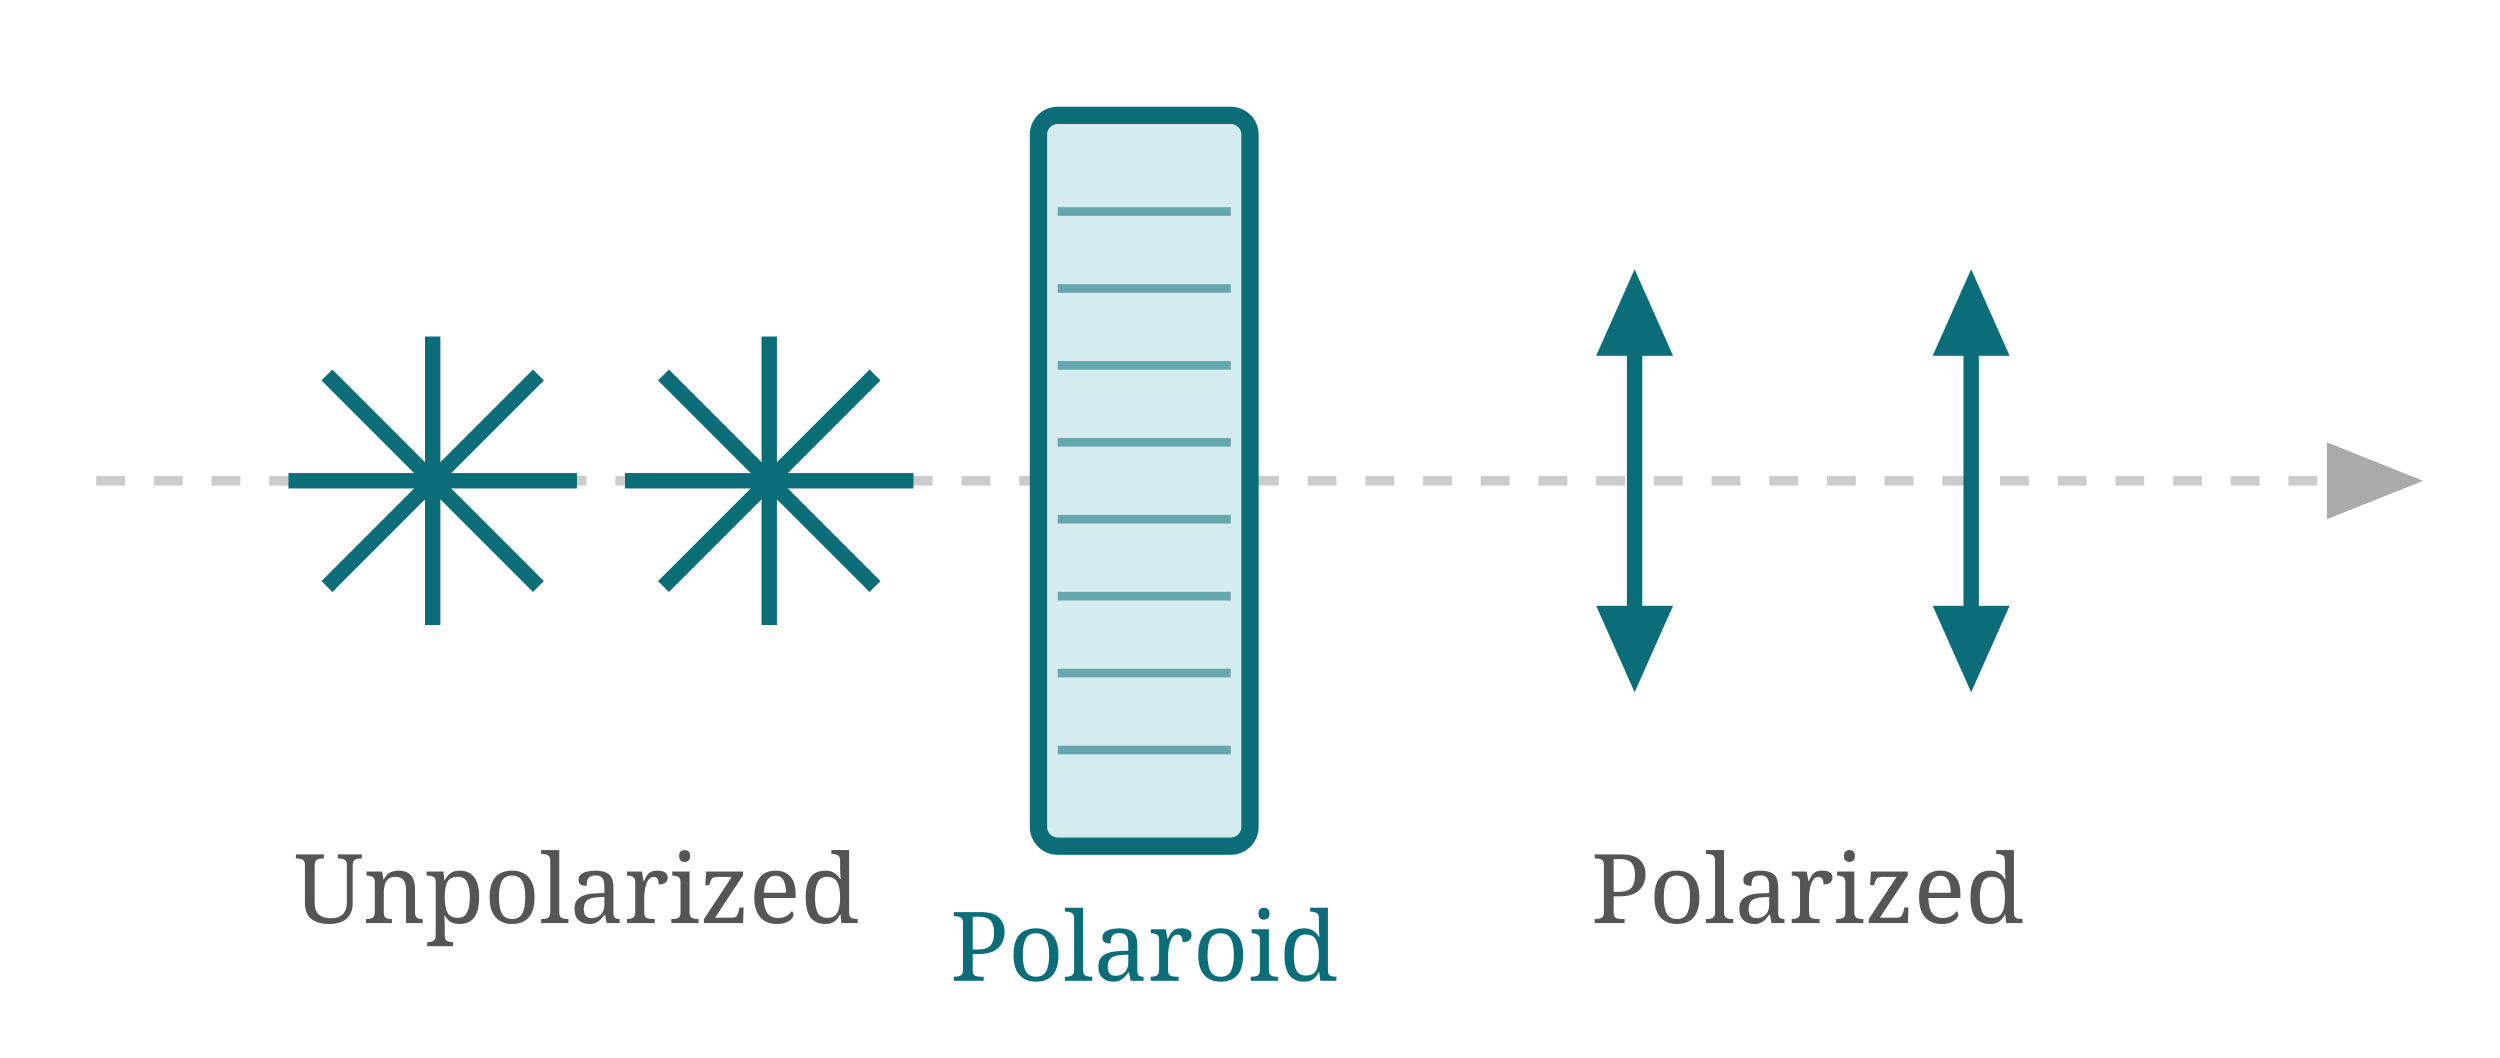
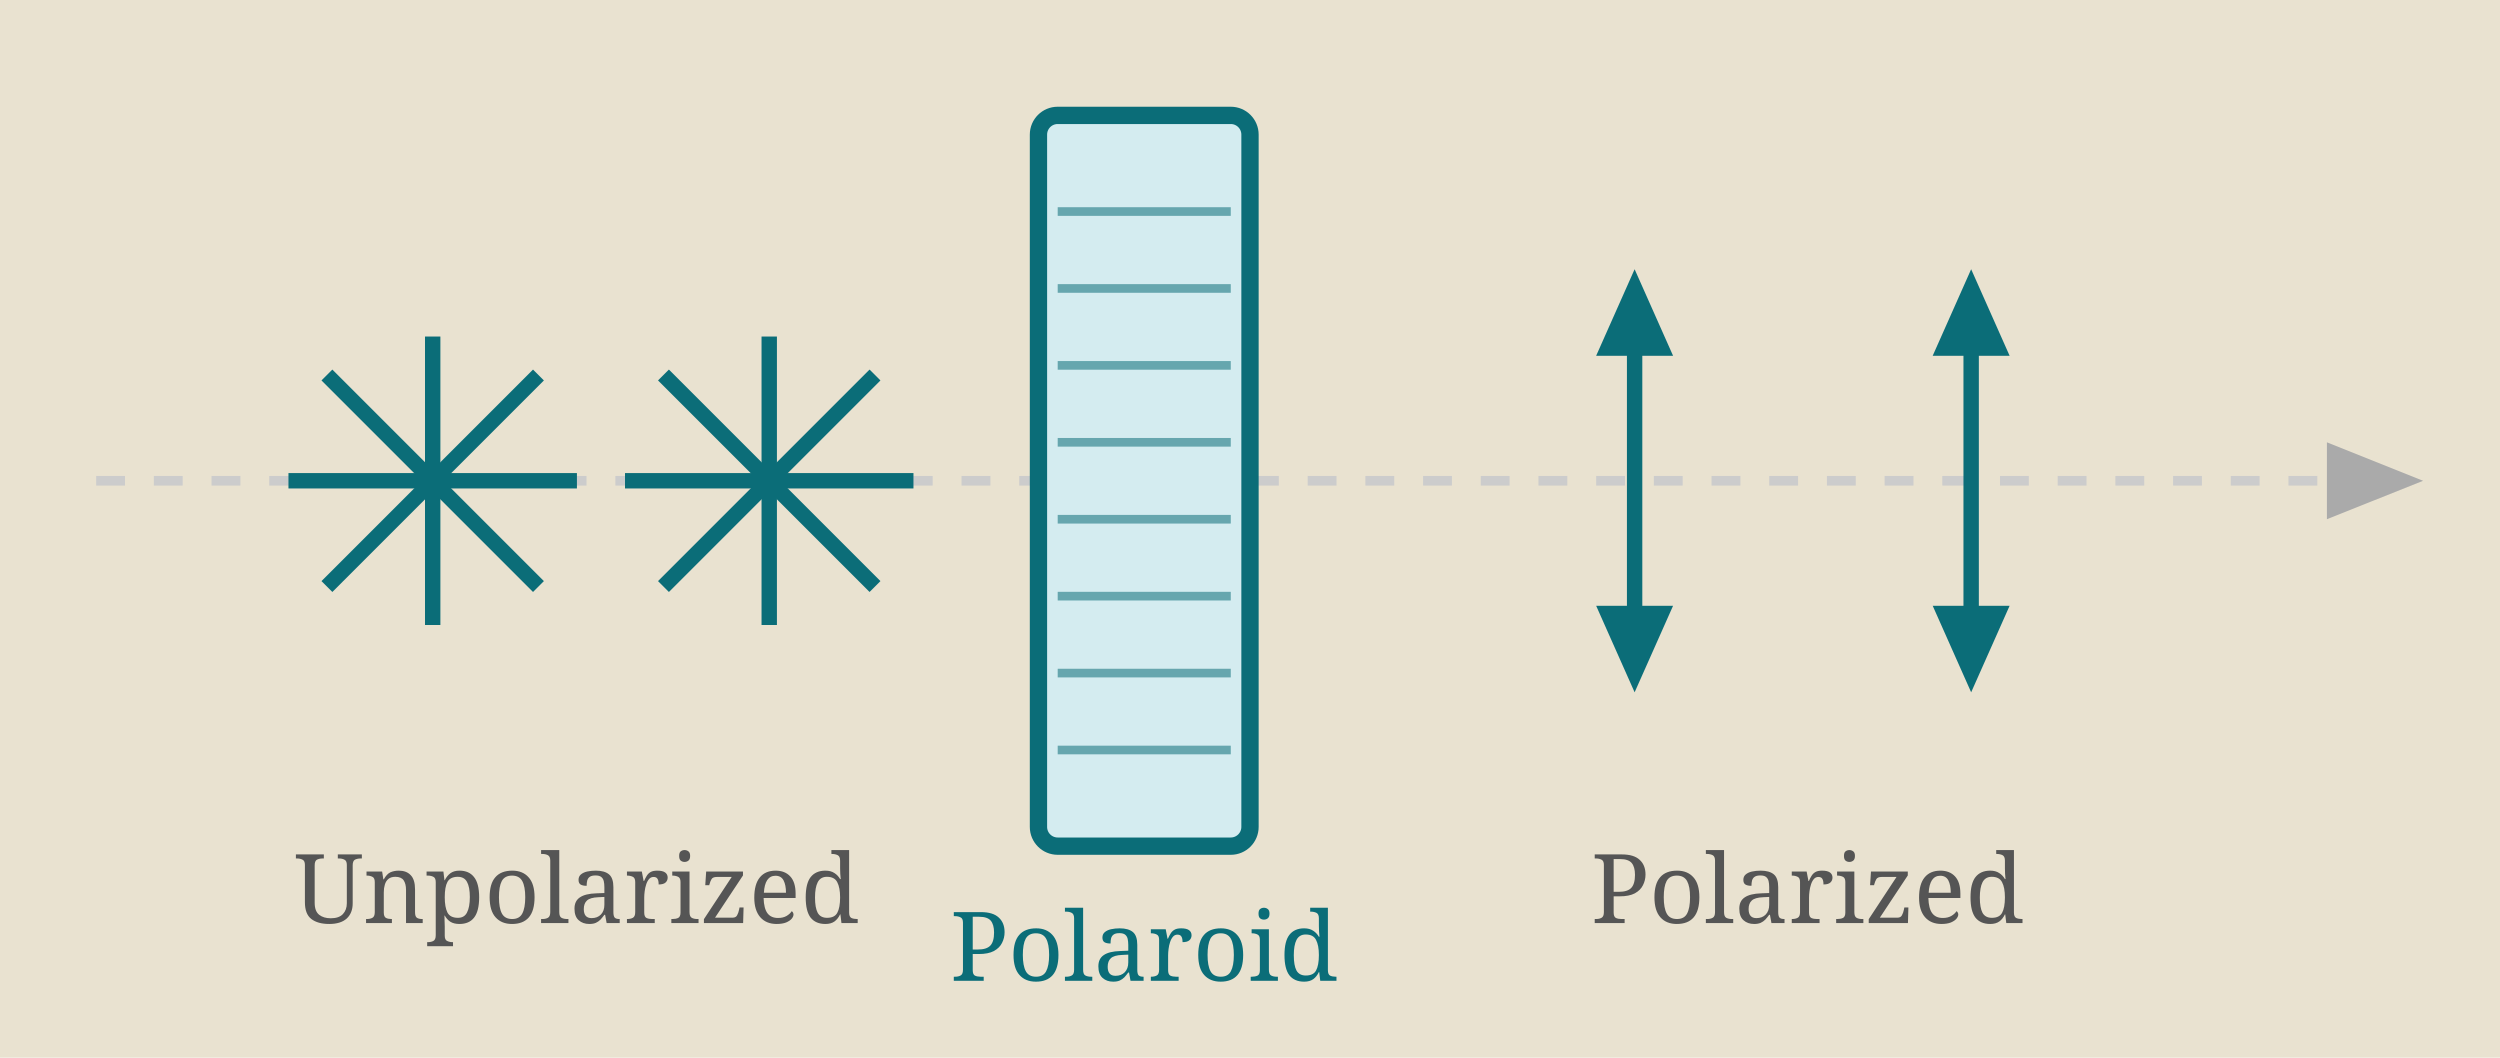
<svg xmlns="http://www.w3.org/2000/svg" viewBox="0 0 260 110" width="260" height="110">
+   <rect width="100%" height="100%" fill="#e9e2d0" />
  <line x1="10" y1="50" x2="250" y2="50" stroke="#ccc" stroke-width="1" stroke-dasharray="3,3" />
  <polygon points="242,46 252,50 242,54" fill="#aaa" />
  <line x1="30" y1="50" x2="60" y2="50" stroke="#0b6d78" stroke-width="1.6" />
  <line x1="45" y1="35" x2="45" y2="65" stroke="#0b6d78" stroke-width="1.6" />
  <line x1="34" y1="61" x2="56" y2="39" stroke="#0b6d78" stroke-width="1.6" />
  <line x1="34" y1="39" x2="56" y2="61" stroke="#0b6d78" stroke-width="1.6" />
  <line x1="65" y1="50" x2="95" y2="50" stroke="#0b6d78" stroke-width="1.6" />
  <line x1="80" y1="35" x2="80" y2="65" stroke="#0b6d78" stroke-width="1.6" />
  <line x1="69" y1="61" x2="91" y2="39" stroke="#0b6d78" stroke-width="1.6" />
  <line x1="69" y1="39" x2="91" y2="61" stroke="#0b6d78" stroke-width="1.6" />
  <rect x="108" y="12" width="22" height="76" fill="#d4ecf0" stroke="#0b6d78" stroke-width="1.8" rx="2" />
  <line x1="110" y1="22" x2="128" y2="22" stroke="#0b6d78" stroke-width="0.9" opacity="0.55" />
  <line x1="110" y1="30" x2="128" y2="30" stroke="#0b6d78" stroke-width="0.9" opacity="0.55" />
  <line x1="110" y1="38" x2="128" y2="38" stroke="#0b6d78" stroke-width="0.9" opacity="0.55" />
  <line x1="110" y1="46" x2="128" y2="46" stroke="#0b6d78" stroke-width="0.9" opacity="0.55" />
  <line x1="110" y1="54" x2="128" y2="54" stroke="#0b6d78" stroke-width="0.9" opacity="0.55" />
  <line x1="110" y1="62" x2="128" y2="62" stroke="#0b6d78" stroke-width="0.9" opacity="0.55" />
  <line x1="110" y1="70" x2="128" y2="70" stroke="#0b6d78" stroke-width="0.9" opacity="0.55" />
  <line x1="110" y1="78" x2="128" y2="78" stroke="#0b6d78" stroke-width="0.9" opacity="0.55" />
  <line x1="170" y1="35" x2="170" y2="65" stroke="#0b6d78" stroke-width="1.6" />
  <polygon points="166,37 170,28 174,37" fill="#0b6d78" />
  <polygon points="166,63 170,72 174,63" fill="#0b6d78" />
  <line x1="205" y1="35" x2="205" y2="65" stroke="#0b6d78" stroke-width="1.6" />
  <polygon points="201,37 205,28 209,37" fill="#0b6d78" />
  <polygon points="201,63 205,72 209,63" fill="#0b6d78" />
  <text x="60" y="96" text-anchor="middle" font-family="Georgia,serif" font-size="10" fill="#555">Unpolarized</text>
  <text x="119" y="102" text-anchor="middle" font-family="Georgia,serif" font-size="10" fill="#0b6d78">Polaroid</text>
  <text x="188" y="96" text-anchor="middle" font-family="Georgia,serif" font-size="10" fill="#555">Polarized</text>
</svg>
